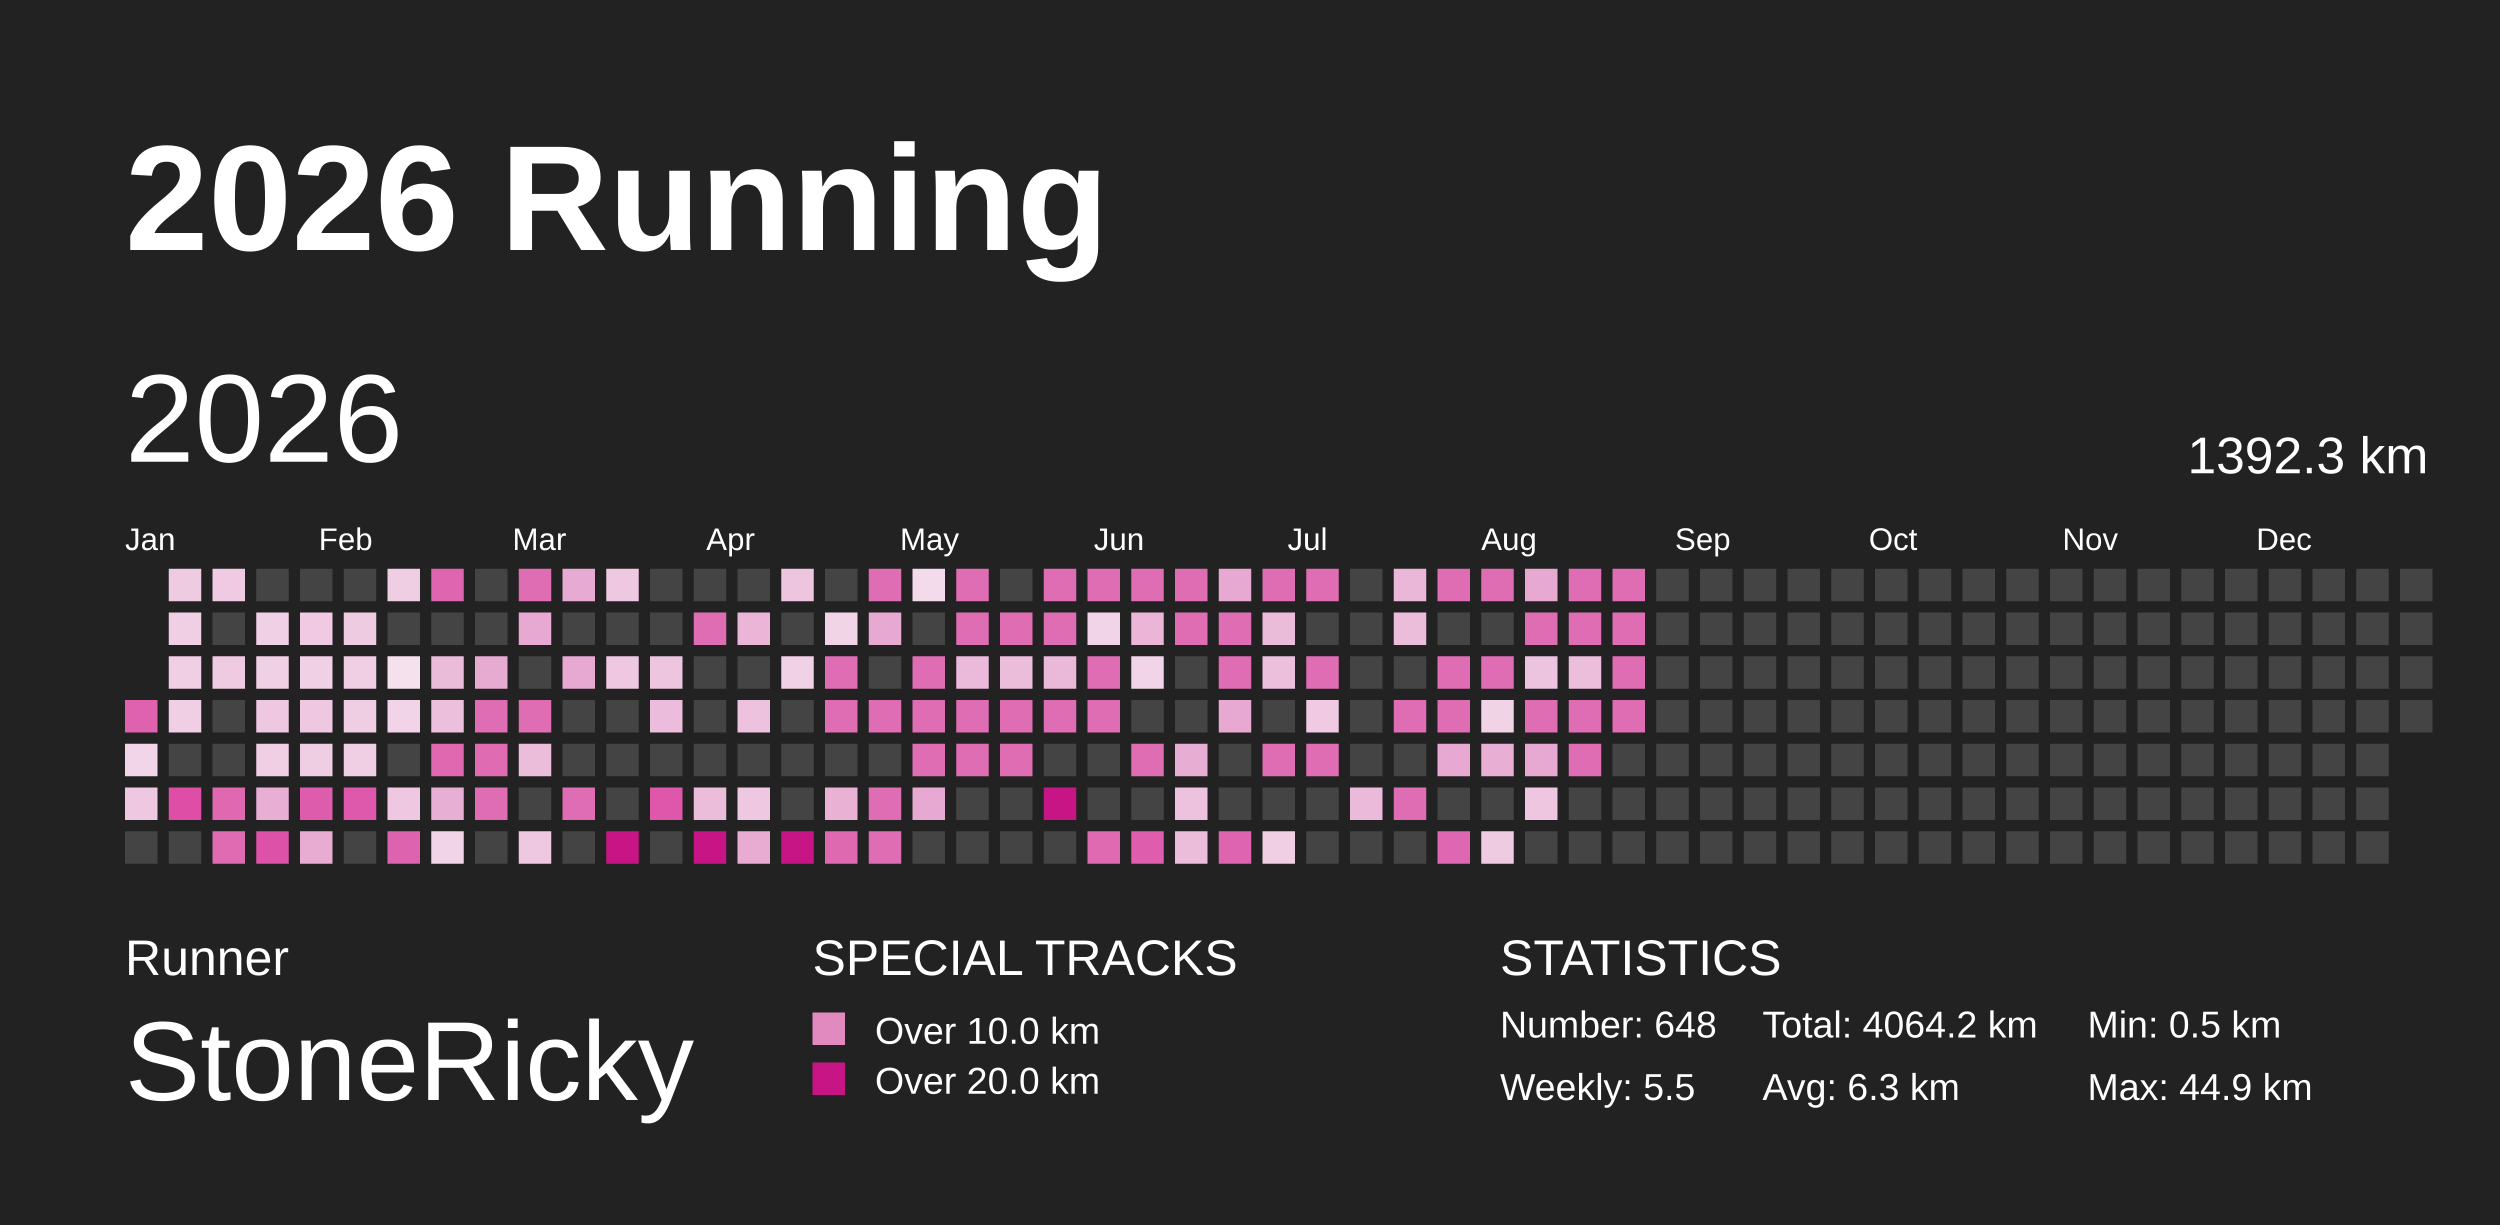
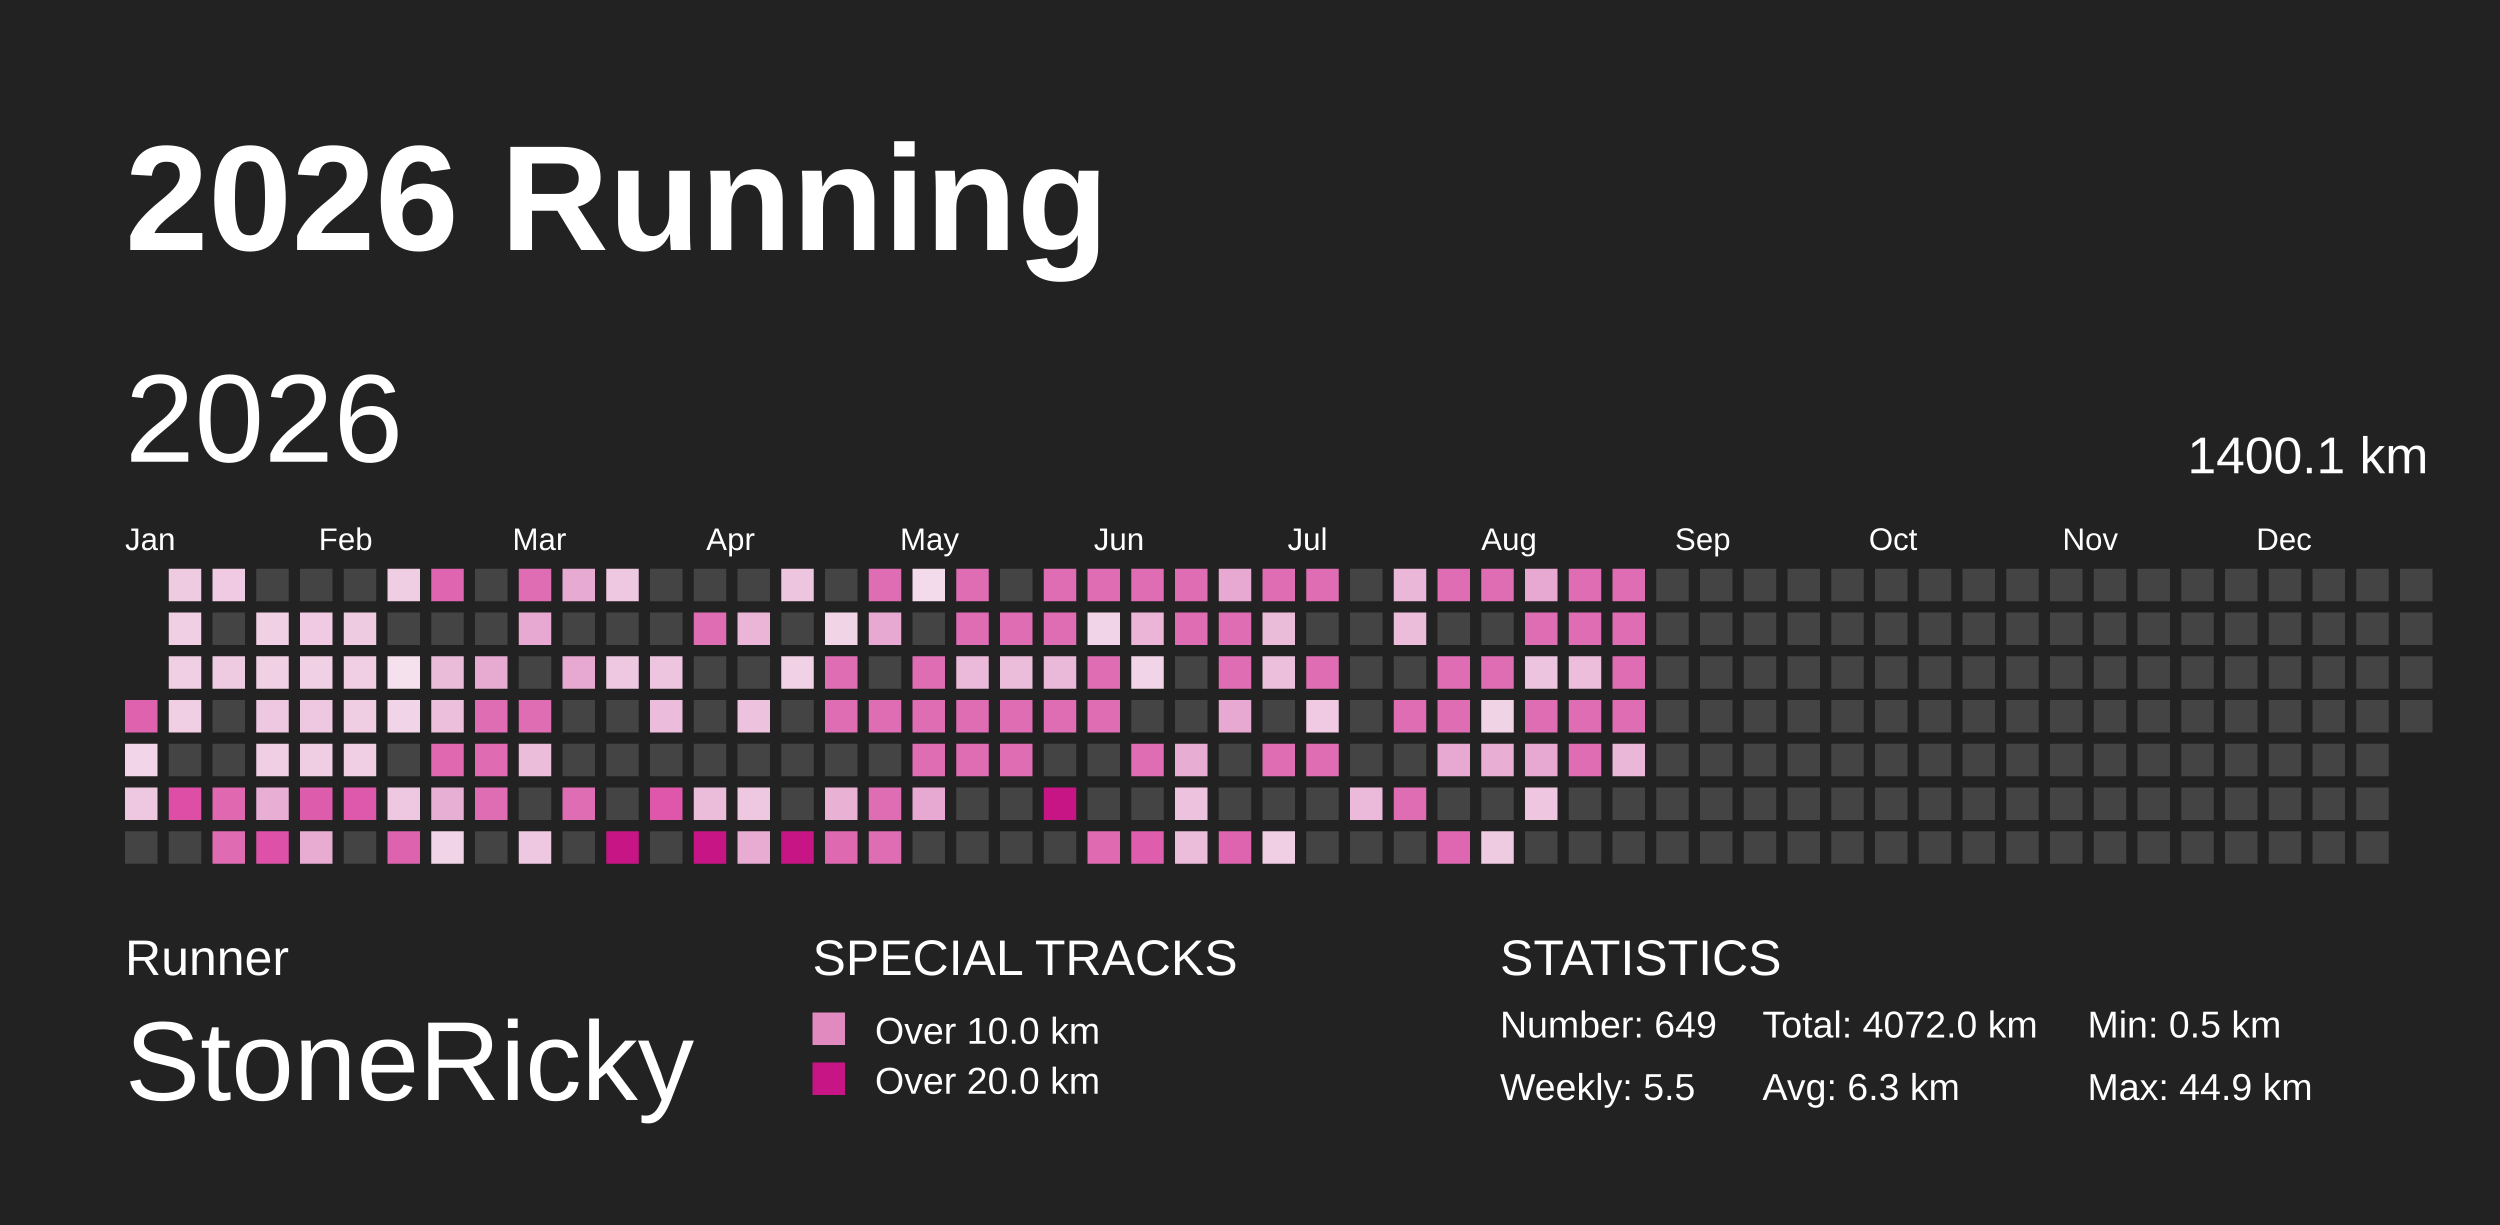
<svg xmlns="http://www.w3.org/2000/svg" baseProfile="full" height="98mm" version="1.1" viewBox="0,0,200,98" width="200mm">
  <defs>
    <pattern height="2" id="indoor-stripe" patternUnits="userSpaceOnUse" width="2">
      <line stroke="white" stroke-opacity="0.45" stroke-width="0.5" x1="0" x2="2" y1="2" y2="0" />
    </pattern>
  </defs>
  <rect fill="#222222" height="98" width="200" x="0" y="0" />
  <text fill="#FFFFFF" style="font-size:12px; font-family:Arial; font-weight:bold;" x="10" y="20">2026 Running</text>
  <text fill="#FFFFFF" style="font-size:4px; font-family:Arial" x="10" y="78">Runner</text>
  <text fill="#FFFFFF" style="font-size:9px; font-family:Arial" x="10" y="88">StoneRicky</text>
  <text fill="#FFFFFF" style="font-size:4px; font-family:Arial" x="65" y="78">SPECIAL TRACKS</text>
  <rect fill="#E18ABF" height="2.6" width="2.6" x="65" y="81" />
  <text fill="#FFFFFF" style="font-size:3px; font-family:Arial" x="70" y="83.5">Over 10.0 km</text>
  <rect fill="#C71585" height="2.6" width="2.6" x="65" y="85" />
  <text fill="#FFFFFF" style="font-size:3px; font-family:Arial" x="70" y="87.5">Over 20.0 km</text>
  <text fill="#FFFFFF" style="font-size:4px; font-family:Arial" x="120" y="78">STATISTICS</text>
-   <text fill="#FFFFFF" style="font-size:3px; font-family:Arial" x="120" y="83">Number: 648</text>
+   <text fill="#FFFFFF" style="font-size:3px; font-family:Arial" x="120" y="83">Number: 649</text>
  <text fill="#FFFFFF" style="font-size:3px; font-family:Arial" x="120" y="88">Weekly: 5.5</text>
-   <text fill="#FFFFFF" style="font-size:3px; font-family:Arial" x="141" y="83">Total: 4064.2 km</text>
+   <text fill="#FFFFFF" style="font-size:3px; font-family:Arial" x="141" y="83">Total: 4072.0 km</text>
  <text fill="#FFFFFF" style="font-size:3px; font-family:Arial" x="141" y="88">Avg: 6.3 km</text>
  <text fill="#FFFFFF" style="font-size:3px; font-family:Arial" x="167" y="83">Min: 0.5 km</text>
  <text fill="#FFFFFF" style="font-size:3px; font-family:Arial" x="167" y="88">Max: 44.9 km</text>
  <text dominant-baseline="hanging" fill="#FFFFFF" style="font-size:10.0px; font-family:Arial;" x="10" y="30">2026</text>
-   <text dominant-baseline="hanging" fill="#FFFFFF" style="font-size:4.125px; font-family:Arial;" x="175" y="35">1392.3 km</text>
+   <text dominant-baseline="hanging" fill="#FFFFFF" style="font-size:4.125px; font-family:Arial;" x="175" y="35">1400.1 km</text>
  <text fill="#FFFFFF" style="font-size:2.5px; font-family:Arial" x="10.0" y="44">Jan</text>
  <text fill="#FFFFFF" style="font-size:2.5px; font-family:Arial" x="25.5" y="44">Feb</text>
  <text fill="#FFFFFF" style="font-size:2.5px; font-family:Arial" x="41.0" y="44">Mar</text>
  <text fill="#FFFFFF" style="font-size:2.5px; font-family:Arial" x="56.5" y="44">Apr</text>
  <text fill="#FFFFFF" style="font-size:2.5px; font-family:Arial" x="72.0" y="44">May</text>
  <text fill="#FFFFFF" style="font-size:2.5px; font-family:Arial" x="87.5" y="44">Jun</text>
  <text fill="#FFFFFF" style="font-size:2.5px; font-family:Arial" x="103.0" y="44">Jul</text>
  <text fill="#FFFFFF" style="font-size:2.5px; font-family:Arial" x="118.5" y="44">Aug</text>
  <text fill="#FFFFFF" style="font-size:2.5px; font-family:Arial" x="134.0" y="44">Sep</text>
  <text fill="#FFFFFF" style="font-size:2.5px; font-family:Arial" x="149.5" y="44">Oct</text>
  <text fill="#FFFFFF" style="font-size:2.5px; font-family:Arial" x="165.0" y="44">Nov</text>
  <text fill="#FFFFFF" style="font-size:2.5px; font-family:Arial" x="180.5" y="44">Dec</text>
  <rect fill="#de62ae" height="2.6" width="2.6" x="10.0" y="56.0" />
  <rect fill="#f2d5e8" height="2.6" width="2.6" x="10.0" y="59.5" />
  <rect fill="#eec7e0" height="2.6" width="2.6" x="10.0" y="63.0" />
  <rect fill="#444444" height="2.6" width="2.6" x="10.0" y="66.5" />
  <rect fill="#efcbe2" height="2.6" width="2.6" x="13.5" y="45.5" />
  <rect fill="#f0cee4" height="2.6" width="2.6" x="13.5" y="49.0" />
  <rect fill="#f0cee4" height="2.6" width="2.6" x="13.5" y="52.5" />
  <rect fill="#f0cee4" height="2.6" width="2.6" x="13.5" y="56.0" />
  <rect fill="#444444" height="2.6" width="2.6" x="13.5" y="59.5" />
  <rect fill="#de4ea7" height="2.6" width="2.6" x="13.5" y="63.0" />
  <rect fill="#444444" height="2.6" width="2.6" x="13.5" y="66.5" />
  <rect fill="#efcae2" height="2.6" width="2.6" x="17.0" y="45.5" />
  <rect fill="#444444" height="2.6" width="2.6" x="17.0" y="49.0" />
  <rect fill="#efcbe2" height="2.6" width="2.6" x="17.0" y="52.5" />
  <rect fill="#444444" height="2.6" width="2.6" x="17.0" y="56.0" />
  <rect fill="#444444" height="2.6" width="2.6" x="17.0" y="59.5" />
  <rect fill="#df68b1" height="2.6" width="2.6" x="17.0" y="63.0" />
  <rect fill="#df6bb2" height="2.6" width="2.6" x="17.0" y="66.5" />
  <rect fill="#444444" height="2.6" width="2.6" x="20.5" y="45.5" />
  <rect fill="#f0d0e5" height="2.6" width="2.6" x="20.5" y="49.0" />
  <rect fill="#f0d0e5" height="2.6" width="2.6" x="20.5" y="52.5" />
  <rect fill="#eec8e1" height="2.6" width="2.6" x="20.5" y="56.0" />
  <rect fill="#f0cfe4" height="2.6" width="2.6" x="20.5" y="59.5" />
  <rect fill="#e8aed3" height="2.6" width="2.6" x="20.5" y="63.0" />
  <rect fill="#de51a8" height="2.6" width="2.6" x="20.5" y="66.5" />
  <rect fill="#444444" height="2.6" width="2.6" x="24.0" y="45.5" />
  <rect fill="#efcae2" height="2.6" width="2.6" x="24.0" y="49.0" />
  <rect fill="#f0d0e5" height="2.6" width="2.6" x="24.0" y="52.5" />
  <rect fill="#eec7e0" height="2.6" width="2.6" x="24.0" y="56.0" />
  <rect fill="#efcde3" height="2.6" width="2.6" x="24.0" y="59.5" />
  <rect fill="#de5cac" height="2.6" width="2.6" x="24.0" y="63.0" />
  <rect fill="#e8acd3" height="2.6" width="2.6" x="24.0" y="66.5" />
  <rect fill="#444444" height="2.6" width="2.6" x="27.5" y="45.5" />
  <rect fill="#efcbe2" height="2.6" width="2.6" x="27.5" y="49.0" />
  <rect fill="#f0cee4" height="2.6" width="2.6" x="27.5" y="52.5" />
  <rect fill="#efcde3" height="2.6" width="2.6" x="27.5" y="56.0" />
  <rect fill="#f0cee4" height="2.6" width="2.6" x="27.5" y="59.5" />
  <rect fill="#de59ab" height="2.6" width="2.6" x="27.5" y="63.0" />
  <rect fill="#444444" height="2.6" width="2.6" x="27.5" y="66.5" />
  <rect fill="#efcde3" height="2.6" width="2.6" x="31.0" y="45.5" />
  <rect fill="#444444" height="2.6" width="2.6" x="31.0" y="49.0" />
  <rect fill="#f5e1ee" height="2.6" width="2.6" x="31.0" y="52.5" />
  <rect fill="#f1d4e7" height="2.6" width="2.6" x="31.0" y="56.0" />
  <rect fill="#444444" height="2.6" width="2.6" x="31.0" y="59.5" />
  <rect fill="#eec7e0" height="2.6" width="2.6" x="31.0" y="63.0" />
  <rect fill="#de63af" height="2.6" width="2.6" x="31.0" y="66.5" />
  <rect fill="#df65b0" height="2.6" width="2.6" x="34.5" y="45.5" />
  <rect fill="#444444" height="2.6" width="2.6" x="34.5" y="49.0" />
  <rect fill="#ebbcda" height="2.6" width="2.6" x="34.5" y="52.5" />
  <rect fill="#ecbfdc" height="2.6" width="2.6" x="34.5" y="56.0" />
  <rect fill="#df68b1" height="2.6" width="2.6" x="34.5" y="59.5" />
  <rect fill="#e8afd4" height="2.6" width="2.6" x="34.5" y="63.0" />
  <rect fill="#f1d4e7" height="2.6" width="2.6" x="34.5" y="66.5" />
  <rect fill="#444444" height="2.6" width="2.6" x="38.0" y="45.5" />
  <rect fill="#444444" height="2.6" width="2.6" x="38.0" y="49.0" />
  <rect fill="#e7aad1" height="2.6" width="2.6" x="38.0" y="52.5" />
  <rect fill="#df6db3" height="2.6" width="2.6" x="38.0" y="56.0" />
  <rect fill="#df6bb2" height="2.6" width="2.6" x="38.0" y="59.5" />
  <rect fill="#df6db3" height="2.6" width="2.6" x="38.0" y="63.0" />
  <rect fill="#444444" height="2.6" width="2.6" x="38.0" y="66.5" />
  <rect fill="#df6db3" height="2.6" width="2.6" x="41.5" y="45.5" />
  <rect fill="#e7a9d1" height="2.6" width="2.6" x="41.5" y="49.0" />
  <rect fill="#444444" height="2.6" width="2.6" x="41.5" y="52.5" />
  <rect fill="#df6db3" height="2.6" width="2.6" x="41.5" y="56.0" />
  <rect fill="#ecbddb" height="2.6" width="2.6" x="41.5" y="59.5" />
  <rect fill="#444444" height="2.6" width="2.6" x="41.5" y="63.0" />
  <rect fill="#eec8e1" height="2.6" width="2.6" x="41.5" y="66.5" />
  <rect fill="#e7aad2" height="2.6" width="2.6" x="45.0" y="45.5" />
  <rect fill="#444444" height="2.6" width="2.6" x="45.0" y="49.0" />
  <rect fill="#e7a9d1" height="2.6" width="2.6" x="45.0" y="52.5" />
  <rect fill="#444444" height="2.6" width="2.6" x="45.0" y="56.0" />
  <rect fill="#444444" height="2.6" width="2.6" x="45.0" y="59.5" />
  <rect fill="#df6db3" height="2.6" width="2.6" x="45.0" y="63.0" />
  <rect fill="#444444" height="2.6" width="2.6" x="45.0" y="66.5" />
  <rect fill="#eec8e1" height="2.6" width="2.6" x="48.5" y="45.5" />
  <rect fill="#444444" height="2.6" width="2.6" x="48.5" y="49.0" />
  <rect fill="#eec8e1" height="2.6" width="2.6" x="48.5" y="52.5" />
  <rect fill="#444444" height="2.6" width="2.6" x="48.5" y="56.0" />
  <rect fill="#444444" height="2.6" width="2.6" x="48.5" y="59.5" />
  <rect fill="#444444" height="2.6" width="2.6" x="48.5" y="63.0" />
  <rect fill="#C71585" height="2.6" width="2.6" x="48.5" y="66.5" />
  <rect fill="#444444" height="2.6" width="2.6" x="52.0" y="45.5" />
  <rect fill="#444444" height="2.6" width="2.6" x="52.0" y="49.0" />
  <rect fill="#edc5df" height="2.6" width="2.6" x="52.0" y="52.5" />
  <rect fill="#ebbcdb" height="2.6" width="2.6" x="52.0" y="56.0" />
  <rect fill="#444444" height="2.6" width="2.6" x="52.0" y="59.5" />
  <rect fill="#de57aa" height="2.6" width="2.6" x="52.0" y="63.0" />
  <rect fill="#444444" height="2.6" width="2.6" x="52.0" y="66.5" />
  <rect fill="#444444" height="2.6" width="2.6" x="55.5" y="45.5" />
  <rect fill="#df6db3" height="2.6" width="2.6" x="55.5" y="49.0" />
  <rect fill="#444444" height="2.6" width="2.6" x="55.5" y="52.5" />
  <rect fill="#444444" height="2.6" width="2.6" x="55.5" y="56.0" />
  <rect fill="#444444" height="2.6" width="2.6" x="55.5" y="59.5" />
  <rect fill="#ecbddb" height="2.6" width="2.6" x="55.5" y="63.0" />
  <rect fill="#C71585" height="2.6" width="2.6" x="55.5" y="66.5" />
  <rect fill="#444444" height="2.6" width="2.6" x="59.0" y="45.5" />
  <rect fill="#eab5d7" height="2.6" width="2.6" x="59.0" y="49.0" />
  <rect fill="#444444" height="2.6" width="2.6" x="59.0" y="52.5" />
  <rect fill="#edc2de" height="2.6" width="2.6" x="59.0" y="56.0" />
  <rect fill="#444444" height="2.6" width="2.6" x="59.0" y="59.5" />
  <rect fill="#eec8e1" height="2.6" width="2.6" x="59.0" y="63.0" />
  <rect fill="#e8abd2" height="2.6" width="2.6" x="59.0" y="66.5" />
  <rect fill="#edc5df" height="2.6" width="2.6" x="62.5" y="45.5" />
  <rect fill="#444444" height="2.6" width="2.6" x="62.5" y="49.0" />
  <rect fill="#f0d1e5" height="2.6" width="2.6" x="62.5" y="52.5" />
  <rect fill="#444444" height="2.6" width="2.6" x="62.5" y="56.0" />
  <rect fill="#444444" height="2.6" width="2.6" x="62.5" y="59.5" />
  <rect fill="#444444" height="2.6" width="2.6" x="62.5" y="63.0" />
  <rect fill="#C71585" height="2.6" width="2.6" x="62.5" y="66.5" />
  <rect fill="#444444" height="2.6" width="2.6" x="66.0" y="45.5" />
  <rect fill="#f1d5e7" height="2.6" width="2.6" x="66.0" y="49.0" />
  <rect fill="#df6db3" height="2.6" width="2.6" x="66.0" y="52.5" />
  <rect fill="#df6db3" height="2.6" width="2.6" x="66.0" y="56.0" />
  <rect fill="#444444" height="2.6" width="2.6" x="66.0" y="59.5" />
  <rect fill="#e9b2d5" height="2.6" width="2.6" x="66.0" y="63.0" />
  <rect fill="#df69b1" height="2.6" width="2.6" x="66.0" y="66.5" />
  <rect fill="#df6db3" height="2.6" width="2.6" x="69.5" y="45.5" />
  <rect fill="#e7a9d1" height="2.6" width="2.6" x="69.5" y="49.0" />
  <rect fill="#444444" height="2.6" width="2.6" x="69.5" y="52.5" />
  <rect fill="#df6db3" height="2.6" width="2.6" x="69.5" y="56.0" />
  <rect fill="#444444" height="2.6" width="2.6" x="69.5" y="59.5" />
  <rect fill="#df6db3" height="2.6" width="2.6" x="69.5" y="63.0" />
  <rect fill="#df6db3" height="2.6" width="2.6" x="69.5" y="66.5" />
  <rect fill="#f3dbeb" height="2.6" width="2.6" x="73.0" y="45.5" />
  <rect fill="#444444" height="2.6" width="2.6" x="73.0" y="49.0" />
  <rect fill="#df6db3" height="2.6" width="2.6" x="73.0" y="52.5" />
  <rect fill="#df6db3" height="2.6" width="2.6" x="73.0" y="56.0" />
  <rect fill="#df6db3" height="2.6" width="2.6" x="73.0" y="59.5" />
  <rect fill="#e7a8d1" height="2.6" width="2.6" x="73.0" y="63.0" />
  <rect fill="#444444" height="2.6" width="2.6" x="73.0" y="66.5" />
  <rect fill="#df6db3" height="2.6" width="2.6" x="76.5" y="45.5" />
  <rect fill="#df6db3" height="2.6" width="2.6" x="76.5" y="49.0" />
  <rect fill="#ebb9d9" height="2.6" width="2.6" x="76.5" y="52.5" />
  <rect fill="#df6db3" height="2.6" width="2.6" x="76.5" y="56.0" />
  <rect fill="#df6db3" height="2.6" width="2.6" x="76.5" y="59.5" />
  <rect fill="#444444" height="2.6" width="2.6" x="76.5" y="63.0" />
  <rect fill="#444444" height="2.6" width="2.6" x="76.5" y="66.5" />
  <rect fill="#444444" height="2.6" width="2.6" x="80.0" y="45.5" />
  <rect fill="#df6db3" height="2.6" width="2.6" x="80.0" y="49.0" />
  <rect fill="#ebbddb" height="2.6" width="2.6" x="80.0" y="52.5" />
  <rect fill="#df6db3" height="2.6" width="2.6" x="80.0" y="56.0" />
  <rect fill="#df6db3" height="2.6" width="2.6" x="80.0" y="59.5" />
  <rect fill="#444444" height="2.6" width="2.6" x="80.0" y="63.0" />
  <rect fill="#444444" height="2.6" width="2.6" x="80.0" y="66.5" />
  <rect fill="#df6db3" height="2.6" width="2.6" x="83.5" y="45.5" />
  <rect fill="#df6db3" height="2.6" width="2.6" x="83.5" y="49.0" />
  <rect fill="#eab8d8" height="2.6" width="2.6" x="83.5" y="52.5" />
  <rect fill="#df6db3" height="2.6" width="2.6" x="83.5" y="56.0" />
  <rect fill="#444444" height="2.6" width="2.6" x="83.5" y="59.5" />
  <rect fill="#C71585" height="2.6" width="2.6" x="83.5" y="63.0" />
  <rect fill="#444444" height="2.6" width="2.6" x="83.5" y="66.5" />
  <rect fill="#df6db3" height="2.6" width="2.6" x="87.0" y="45.5" />
  <rect fill="#f1d4e7" height="2.6" width="2.6" x="87.0" y="49.0" />
  <rect fill="#df6db3" height="2.6" width="2.6" x="87.0" y="52.5" />
  <rect fill="#df6db3" height="2.6" width="2.6" x="87.0" y="56.0" />
  <rect fill="#444444" height="2.6" width="2.6" x="87.0" y="59.5" />
  <rect fill="#444444" height="2.6" width="2.6" x="87.0" y="63.0" />
  <rect fill="#df6ab2" height="2.6" width="2.6" x="87.0" y="66.5" />
  <rect fill="#df6db3" height="2.6" width="2.6" x="90.5" y="45.5" />
  <rect fill="#eab5d7" height="2.6" width="2.6" x="90.5" y="49.0" />
  <rect fill="#f1d4e7" height="2.6" width="2.6" x="90.5" y="52.5" />
  <rect fill="#444444" height="2.6" width="2.6" x="90.5" y="56.0" />
  <rect fill="#df6db3" height="2.6" width="2.6" x="90.5" y="59.5" />
  <rect fill="#444444" height="2.6" width="2.6" x="90.5" y="63.0" />
  <rect fill="#de5ead" height="2.6" width="2.6" x="90.5" y="66.5" />
  <rect fill="#df6db3" height="2.6" width="2.6" x="94.0" y="45.5" />
  <rect fill="#df6db3" height="2.6" width="2.6" x="94.0" y="49.0" />
  <rect fill="#444444" height="2.6" width="2.6" x="94.0" y="52.5" />
  <rect fill="#444444" height="2.6" width="2.6" x="94.0" y="56.0" />
  <rect fill="#e8add3" height="2.6" width="2.6" x="94.0" y="59.5" />
  <rect fill="#edc2de" height="2.6" width="2.6" x="94.0" y="63.0" />
  <rect fill="#ebbddb" height="2.6" width="2.6" x="94.0" y="66.5" />
  <rect fill="#e7a8d1" height="2.6" width="2.6" x="97.5" y="45.5" />
  <rect fill="#df6db3" height="2.6" width="2.6" x="97.5" y="49.0" />
  <rect fill="#df6db3" height="2.6" width="2.6" x="97.5" y="52.5" />
  <rect fill="#e7a9d1" height="2.6" width="2.6" x="97.5" y="56.0" />
  <rect fill="#444444" height="2.6" width="2.6" x="97.5" y="59.5" />
  <rect fill="#444444" height="2.6" width="2.6" x="97.5" y="63.0" />
  <rect fill="#de64af" height="2.6" width="2.6" x="97.5" y="66.5" />
  <rect fill="#df6db3" height="2.6" width="2.6" x="101.0" y="45.5" />
  <rect fill="#ebbbda" height="2.6" width="2.6" x="101.0" y="49.0" />
  <rect fill="#ecbfdc" height="2.6" width="2.6" x="101.0" y="52.5" />
  <rect fill="#444444" height="2.6" width="2.6" x="101.0" y="56.0" />
  <rect fill="#df6db3" height="2.6" width="2.6" x="101.0" y="59.5" />
  <rect fill="#444444" height="2.6" width="2.6" x="101.0" y="63.0" />
  <rect fill="#f0cfe4" height="2.6" width="2.6" x="101.0" y="66.5" />
  <rect fill="#df6db3" height="2.6" width="2.6" x="104.5" y="45.5" />
  <rect fill="#444444" height="2.6" width="2.6" x="104.5" y="49.0" />
  <rect fill="#df6db3" height="2.6" width="2.6" x="104.5" y="52.5" />
  <rect fill="#efcae2" height="2.6" width="2.6" x="104.5" y="56.0" />
  <rect fill="#df6db3" height="2.6" width="2.6" x="104.5" y="59.5" />
  <rect fill="#444444" height="2.6" width="2.6" x="104.5" y="63.0" />
  <rect fill="#444444" height="2.6" width="2.6" x="104.5" y="66.5" />
  <rect fill="#444444" height="2.6" width="2.6" x="108.0" y="45.5" />
  <rect fill="#444444" height="2.6" width="2.6" x="108.0" y="49.0" />
  <rect fill="#444444" height="2.6" width="2.6" x="108.0" y="52.5" />
  <rect fill="#444444" height="2.6" width="2.6" x="108.0" y="56.0" />
  <rect fill="#444444" height="2.6" width="2.6" x="108.0" y="59.5" />
  <rect fill="#ebbada" height="2.6" width="2.6" x="108.0" y="63.0" />
  <rect fill="#444444" height="2.6" width="2.6" x="108.0" y="66.5" />
  <rect fill="#eab7d8" height="2.6" width="2.6" x="111.5" y="45.5" />
  <rect fill="#ebbddb" height="2.6" width="2.6" x="111.5" y="49.0" />
  <rect fill="#444444" height="2.6" width="2.6" x="111.5" y="52.5" />
  <rect fill="#df6db3" height="2.6" width="2.6" x="111.5" y="56.0" />
  <rect fill="#444444" height="2.6" width="2.6" x="111.5" y="59.5" />
  <rect fill="#df6db3" height="2.6" width="2.6" x="111.5" y="63.0" />
  <rect fill="#444444" height="2.6" width="2.6" x="111.5" y="66.5" />
  <rect fill="#df6db3" height="2.6" width="2.6" x="115.0" y="45.5" />
  <rect fill="#444444" height="2.6" width="2.6" x="115.0" y="49.0" />
  <rect fill="#df6db3" height="2.6" width="2.6" x="115.0" y="52.5" />
  <rect fill="#df6db3" height="2.6" width="2.6" x="115.0" y="56.0" />
  <rect fill="#e7a9d1" height="2.6" width="2.6" x="115.0" y="59.5" />
  <rect fill="#444444" height="2.6" width="2.6" x="115.0" y="63.0" />
  <rect fill="#df66b0" height="2.6" width="2.6" x="115.0" y="66.5" />
  <rect fill="#df6db3" height="2.6" width="2.6" x="118.5" y="45.5" />
  <rect fill="#444444" height="2.6" width="2.6" x="118.5" y="49.0" />
  <rect fill="#df6db3" height="2.6" width="2.6" x="118.5" y="52.5" />
  <rect fill="#f1d3e6" height="2.6" width="2.6" x="118.5" y="56.0" />
  <rect fill="#e8aed4" height="2.6" width="2.6" x="118.5" y="59.5" />
  <rect fill="#444444" height="2.6" width="2.6" x="118.5" y="63.0" />
  <rect fill="#efcbe2" height="2.6" width="2.6" x="118.5" y="66.5" />
  <rect fill="#e7a8d1" height="2.6" width="2.6" x="122.0" y="45.5" />
  <rect fill="#df6db3" height="2.6" width="2.6" x="122.0" y="49.0" />
  <rect fill="#edc4df" height="2.6" width="2.6" x="122.0" y="52.5" />
  <rect fill="#df6db3" height="2.6" width="2.6" x="122.0" y="56.0" />
  <rect fill="#e7a9d1" height="2.6" width="2.6" x="122.0" y="59.5" />
  <rect fill="#eec6e0" height="2.6" width="2.6" x="122.0" y="63.0" />
  <rect fill="#444444" height="2.6" width="2.6" x="122.0" y="66.5" />
  <rect fill="#df6db3" height="2.6" width="2.6" x="125.5" y="45.5" />
  <rect fill="#df6db3" height="2.6" width="2.6" x="125.5" y="49.0" />
  <rect fill="#ecbedc" height="2.6" width="2.6" x="125.5" y="52.5" />
  <rect fill="#df6db3" height="2.6" width="2.6" x="125.5" y="56.0" />
  <rect fill="#df6db3" height="2.6" width="2.6" x="125.5" y="59.5" />
  <rect fill="#444444" height="2.6" width="2.6" x="125.5" y="63.0" />
  <rect fill="#444444" height="2.6" width="2.6" x="125.5" y="66.5" />
  <rect fill="#df6db3" height="2.6" width="2.6" x="129.0" y="45.5" />
  <rect fill="#df6db3" height="2.6" width="2.6" x="129.0" y="49.0" />
  <rect fill="#df6db3" height="2.6" width="2.6" x="129.0" y="52.5" />
  <rect fill="#df6db3" height="2.6" width="2.6" x="129.0" y="56.0" />
-   <rect fill="#444444" height="2.6" width="2.6" x="129.0" y="59.5" />
+   <rect fill="#eab7d8" height="2.6" width="2.6" x="129.0" y="59.5" />
  <rect fill="#444444" height="2.6" width="2.6" x="129.0" y="63.0" />
  <rect fill="#444444" height="2.6" width="2.6" x="129.0" y="66.5" />
  <rect fill="#444444" height="2.6" width="2.6" x="132.5" y="45.5" />
  <rect fill="#444444" height="2.6" width="2.6" x="132.5" y="49.0" />
  <rect fill="#444444" height="2.6" width="2.6" x="132.5" y="52.5" />
  <rect fill="#444444" height="2.6" width="2.6" x="132.5" y="56.0" />
  <rect fill="#444444" height="2.6" width="2.6" x="132.5" y="59.5" />
  <rect fill="#444444" height="2.6" width="2.6" x="132.5" y="63.0" />
  <rect fill="#444444" height="2.6" width="2.6" x="132.5" y="66.5" />
  <rect fill="#444444" height="2.6" width="2.6" x="136.0" y="45.5" />
  <rect fill="#444444" height="2.6" width="2.6" x="136.0" y="49.0" />
  <rect fill="#444444" height="2.6" width="2.6" x="136.0" y="52.5" />
  <rect fill="#444444" height="2.6" width="2.6" x="136.0" y="56.0" />
  <rect fill="#444444" height="2.6" width="2.6" x="136.0" y="59.5" />
  <rect fill="#444444" height="2.6" width="2.6" x="136.0" y="63.0" />
  <rect fill="#444444" height="2.6" width="2.6" x="136.0" y="66.5" />
  <rect fill="#444444" height="2.6" width="2.6" x="139.5" y="45.5" />
  <rect fill="#444444" height="2.6" width="2.6" x="139.5" y="49.0" />
  <rect fill="#444444" height="2.6" width="2.6" x="139.5" y="52.5" />
  <rect fill="#444444" height="2.6" width="2.6" x="139.5" y="56.0" />
  <rect fill="#444444" height="2.6" width="2.6" x="139.5" y="59.5" />
  <rect fill="#444444" height="2.6" width="2.6" x="139.5" y="63.0" />
  <rect fill="#444444" height="2.6" width="2.6" x="139.5" y="66.5" />
  <rect fill="#444444" height="2.6" width="2.6" x="143.0" y="45.5" />
  <rect fill="#444444" height="2.6" width="2.6" x="143.0" y="49.0" />
  <rect fill="#444444" height="2.6" width="2.6" x="143.0" y="52.5" />
  <rect fill="#444444" height="2.6" width="2.6" x="143.0" y="56.0" />
  <rect fill="#444444" height="2.6" width="2.6" x="143.0" y="59.5" />
  <rect fill="#444444" height="2.6" width="2.6" x="143.0" y="63.0" />
  <rect fill="#444444" height="2.6" width="2.6" x="143.0" y="66.5" />
  <rect fill="#444444" height="2.6" width="2.6" x="146.5" y="45.5" />
  <rect fill="#444444" height="2.6" width="2.6" x="146.5" y="49.0" />
  <rect fill="#444444" height="2.6" width="2.6" x="146.5" y="52.5" />
  <rect fill="#444444" height="2.6" width="2.6" x="146.5" y="56.0" />
  <rect fill="#444444" height="2.6" width="2.6" x="146.5" y="59.5" />
  <rect fill="#444444" height="2.6" width="2.6" x="146.5" y="63.0" />
  <rect fill="#444444" height="2.6" width="2.6" x="146.5" y="66.5" />
  <rect fill="#444444" height="2.6" width="2.6" x="150.0" y="45.5" />
  <rect fill="#444444" height="2.6" width="2.6" x="150.0" y="49.0" />
  <rect fill="#444444" height="2.6" width="2.6" x="150.0" y="52.5" />
  <rect fill="#444444" height="2.6" width="2.6" x="150.0" y="56.0" />
  <rect fill="#444444" height="2.6" width="2.6" x="150.0" y="59.5" />
  <rect fill="#444444" height="2.6" width="2.6" x="150.0" y="63.0" />
  <rect fill="#444444" height="2.6" width="2.6" x="150.0" y="66.5" />
  <rect fill="#444444" height="2.6" width="2.6" x="153.5" y="45.5" />
  <rect fill="#444444" height="2.6" width="2.6" x="153.5" y="49.0" />
  <rect fill="#444444" height="2.6" width="2.6" x="153.5" y="52.5" />
  <rect fill="#444444" height="2.6" width="2.6" x="153.5" y="56.0" />
  <rect fill="#444444" height="2.6" width="2.6" x="153.5" y="59.5" />
  <rect fill="#444444" height="2.6" width="2.6" x="153.5" y="63.0" />
  <rect fill="#444444" height="2.6" width="2.6" x="153.5" y="66.5" />
  <rect fill="#444444" height="2.6" width="2.6" x="157.0" y="45.5" />
  <rect fill="#444444" height="2.6" width="2.6" x="157.0" y="49.0" />
  <rect fill="#444444" height="2.6" width="2.6" x="157.0" y="52.5" />
  <rect fill="#444444" height="2.6" width="2.6" x="157.0" y="56.0" />
  <rect fill="#444444" height="2.6" width="2.6" x="157.0" y="59.5" />
  <rect fill="#444444" height="2.6" width="2.6" x="157.0" y="63.0" />
  <rect fill="#444444" height="2.6" width="2.6" x="157.0" y="66.5" />
  <rect fill="#444444" height="2.6" width="2.6" x="160.5" y="45.5" />
  <rect fill="#444444" height="2.6" width="2.6" x="160.5" y="49.0" />
  <rect fill="#444444" height="2.6" width="2.6" x="160.5" y="52.5" />
  <rect fill="#444444" height="2.6" width="2.6" x="160.5" y="56.0" />
  <rect fill="#444444" height="2.6" width="2.6" x="160.5" y="59.5" />
  <rect fill="#444444" height="2.6" width="2.6" x="160.5" y="63.0" />
  <rect fill="#444444" height="2.6" width="2.6" x="160.5" y="66.5" />
  <rect fill="#444444" height="2.6" width="2.6" x="164.0" y="45.5" />
  <rect fill="#444444" height="2.6" width="2.6" x="164.0" y="49.0" />
  <rect fill="#444444" height="2.6" width="2.6" x="164.0" y="52.5" />
  <rect fill="#444444" height="2.6" width="2.6" x="164.0" y="56.0" />
  <rect fill="#444444" height="2.6" width="2.6" x="164.0" y="59.5" />
  <rect fill="#444444" height="2.6" width="2.6" x="164.0" y="63.0" />
  <rect fill="#444444" height="2.6" width="2.6" x="164.0" y="66.5" />
  <rect fill="#444444" height="2.6" width="2.6" x="167.5" y="45.5" />
  <rect fill="#444444" height="2.6" width="2.6" x="167.5" y="49.0" />
  <rect fill="#444444" height="2.6" width="2.6" x="167.5" y="52.5" />
  <rect fill="#444444" height="2.6" width="2.6" x="167.5" y="56.0" />
  <rect fill="#444444" height="2.6" width="2.6" x="167.5" y="59.5" />
  <rect fill="#444444" height="2.6" width="2.6" x="167.5" y="63.0" />
  <rect fill="#444444" height="2.6" width="2.6" x="167.5" y="66.5" />
  <rect fill="#444444" height="2.6" width="2.6" x="171.0" y="45.5" />
  <rect fill="#444444" height="2.6" width="2.6" x="171.0" y="49.0" />
  <rect fill="#444444" height="2.6" width="2.6" x="171.0" y="52.5" />
  <rect fill="#444444" height="2.6" width="2.6" x="171.0" y="56.0" />
  <rect fill="#444444" height="2.6" width="2.6" x="171.0" y="59.5" />
  <rect fill="#444444" height="2.6" width="2.6" x="171.0" y="63.0" />
  <rect fill="#444444" height="2.6" width="2.6" x="171.0" y="66.5" />
  <rect fill="#444444" height="2.6" width="2.6" x="174.5" y="45.5" />
  <rect fill="#444444" height="2.6" width="2.6" x="174.5" y="49.0" />
  <rect fill="#444444" height="2.6" width="2.6" x="174.5" y="52.5" />
  <rect fill="#444444" height="2.6" width="2.6" x="174.5" y="56.0" />
  <rect fill="#444444" height="2.6" width="2.6" x="174.5" y="59.5" />
  <rect fill="#444444" height="2.6" width="2.6" x="174.5" y="63.0" />
  <rect fill="#444444" height="2.6" width="2.6" x="174.5" y="66.5" />
  <rect fill="#444444" height="2.6" width="2.6" x="178.0" y="45.5" />
  <rect fill="#444444" height="2.6" width="2.6" x="178.0" y="49.0" />
  <rect fill="#444444" height="2.6" width="2.6" x="178.0" y="52.5" />
  <rect fill="#444444" height="2.6" width="2.6" x="178.0" y="56.0" />
  <rect fill="#444444" height="2.6" width="2.6" x="178.0" y="59.5" />
  <rect fill="#444444" height="2.6" width="2.6" x="178.0" y="63.0" />
  <rect fill="#444444" height="2.6" width="2.6" x="178.0" y="66.5" />
  <rect fill="#444444" height="2.6" width="2.6" x="181.5" y="45.5" />
  <rect fill="#444444" height="2.6" width="2.6" x="181.5" y="49.0" />
  <rect fill="#444444" height="2.6" width="2.6" x="181.5" y="52.5" />
  <rect fill="#444444" height="2.6" width="2.6" x="181.5" y="56.0" />
  <rect fill="#444444" height="2.6" width="2.6" x="181.5" y="59.5" />
  <rect fill="#444444" height="2.6" width="2.6" x="181.5" y="63.0" />
  <rect fill="#444444" height="2.6" width="2.6" x="181.5" y="66.5" />
  <rect fill="#444444" height="2.6" width="2.6" x="185.0" y="45.5" />
  <rect fill="#444444" height="2.6" width="2.6" x="185.0" y="49.0" />
  <rect fill="#444444" height="2.6" width="2.6" x="185.0" y="52.5" />
  <rect fill="#444444" height="2.6" width="2.6" x="185.0" y="56.0" />
  <rect fill="#444444" height="2.6" width="2.6" x="185.0" y="59.5" />
  <rect fill="#444444" height="2.6" width="2.6" x="185.0" y="63.0" />
  <rect fill="#444444" height="2.6" width="2.6" x="185.0" y="66.5" />
  <rect fill="#444444" height="2.6" width="2.6" x="188.5" y="45.5" />
  <rect fill="#444444" height="2.6" width="2.6" x="188.5" y="49.0" />
  <rect fill="#444444" height="2.6" width="2.6" x="188.5" y="52.5" />
  <rect fill="#444444" height="2.6" width="2.6" x="188.5" y="56.0" />
  <rect fill="#444444" height="2.6" width="2.6" x="188.5" y="59.5" />
  <rect fill="#444444" height="2.6" width="2.6" x="188.5" y="63.0" />
  <rect fill="#444444" height="2.6" width="2.6" x="188.5" y="66.5" />
  <rect fill="#444444" height="2.6" width="2.6" x="192.0" y="45.5" />
  <rect fill="#444444" height="2.6" width="2.6" x="192.0" y="49.0" />
  <rect fill="#444444" height="2.6" width="2.6" x="192.0" y="52.5" />
  <rect fill="#444444" height="2.6" width="2.6" x="192.0" y="56.0" />
</svg>
